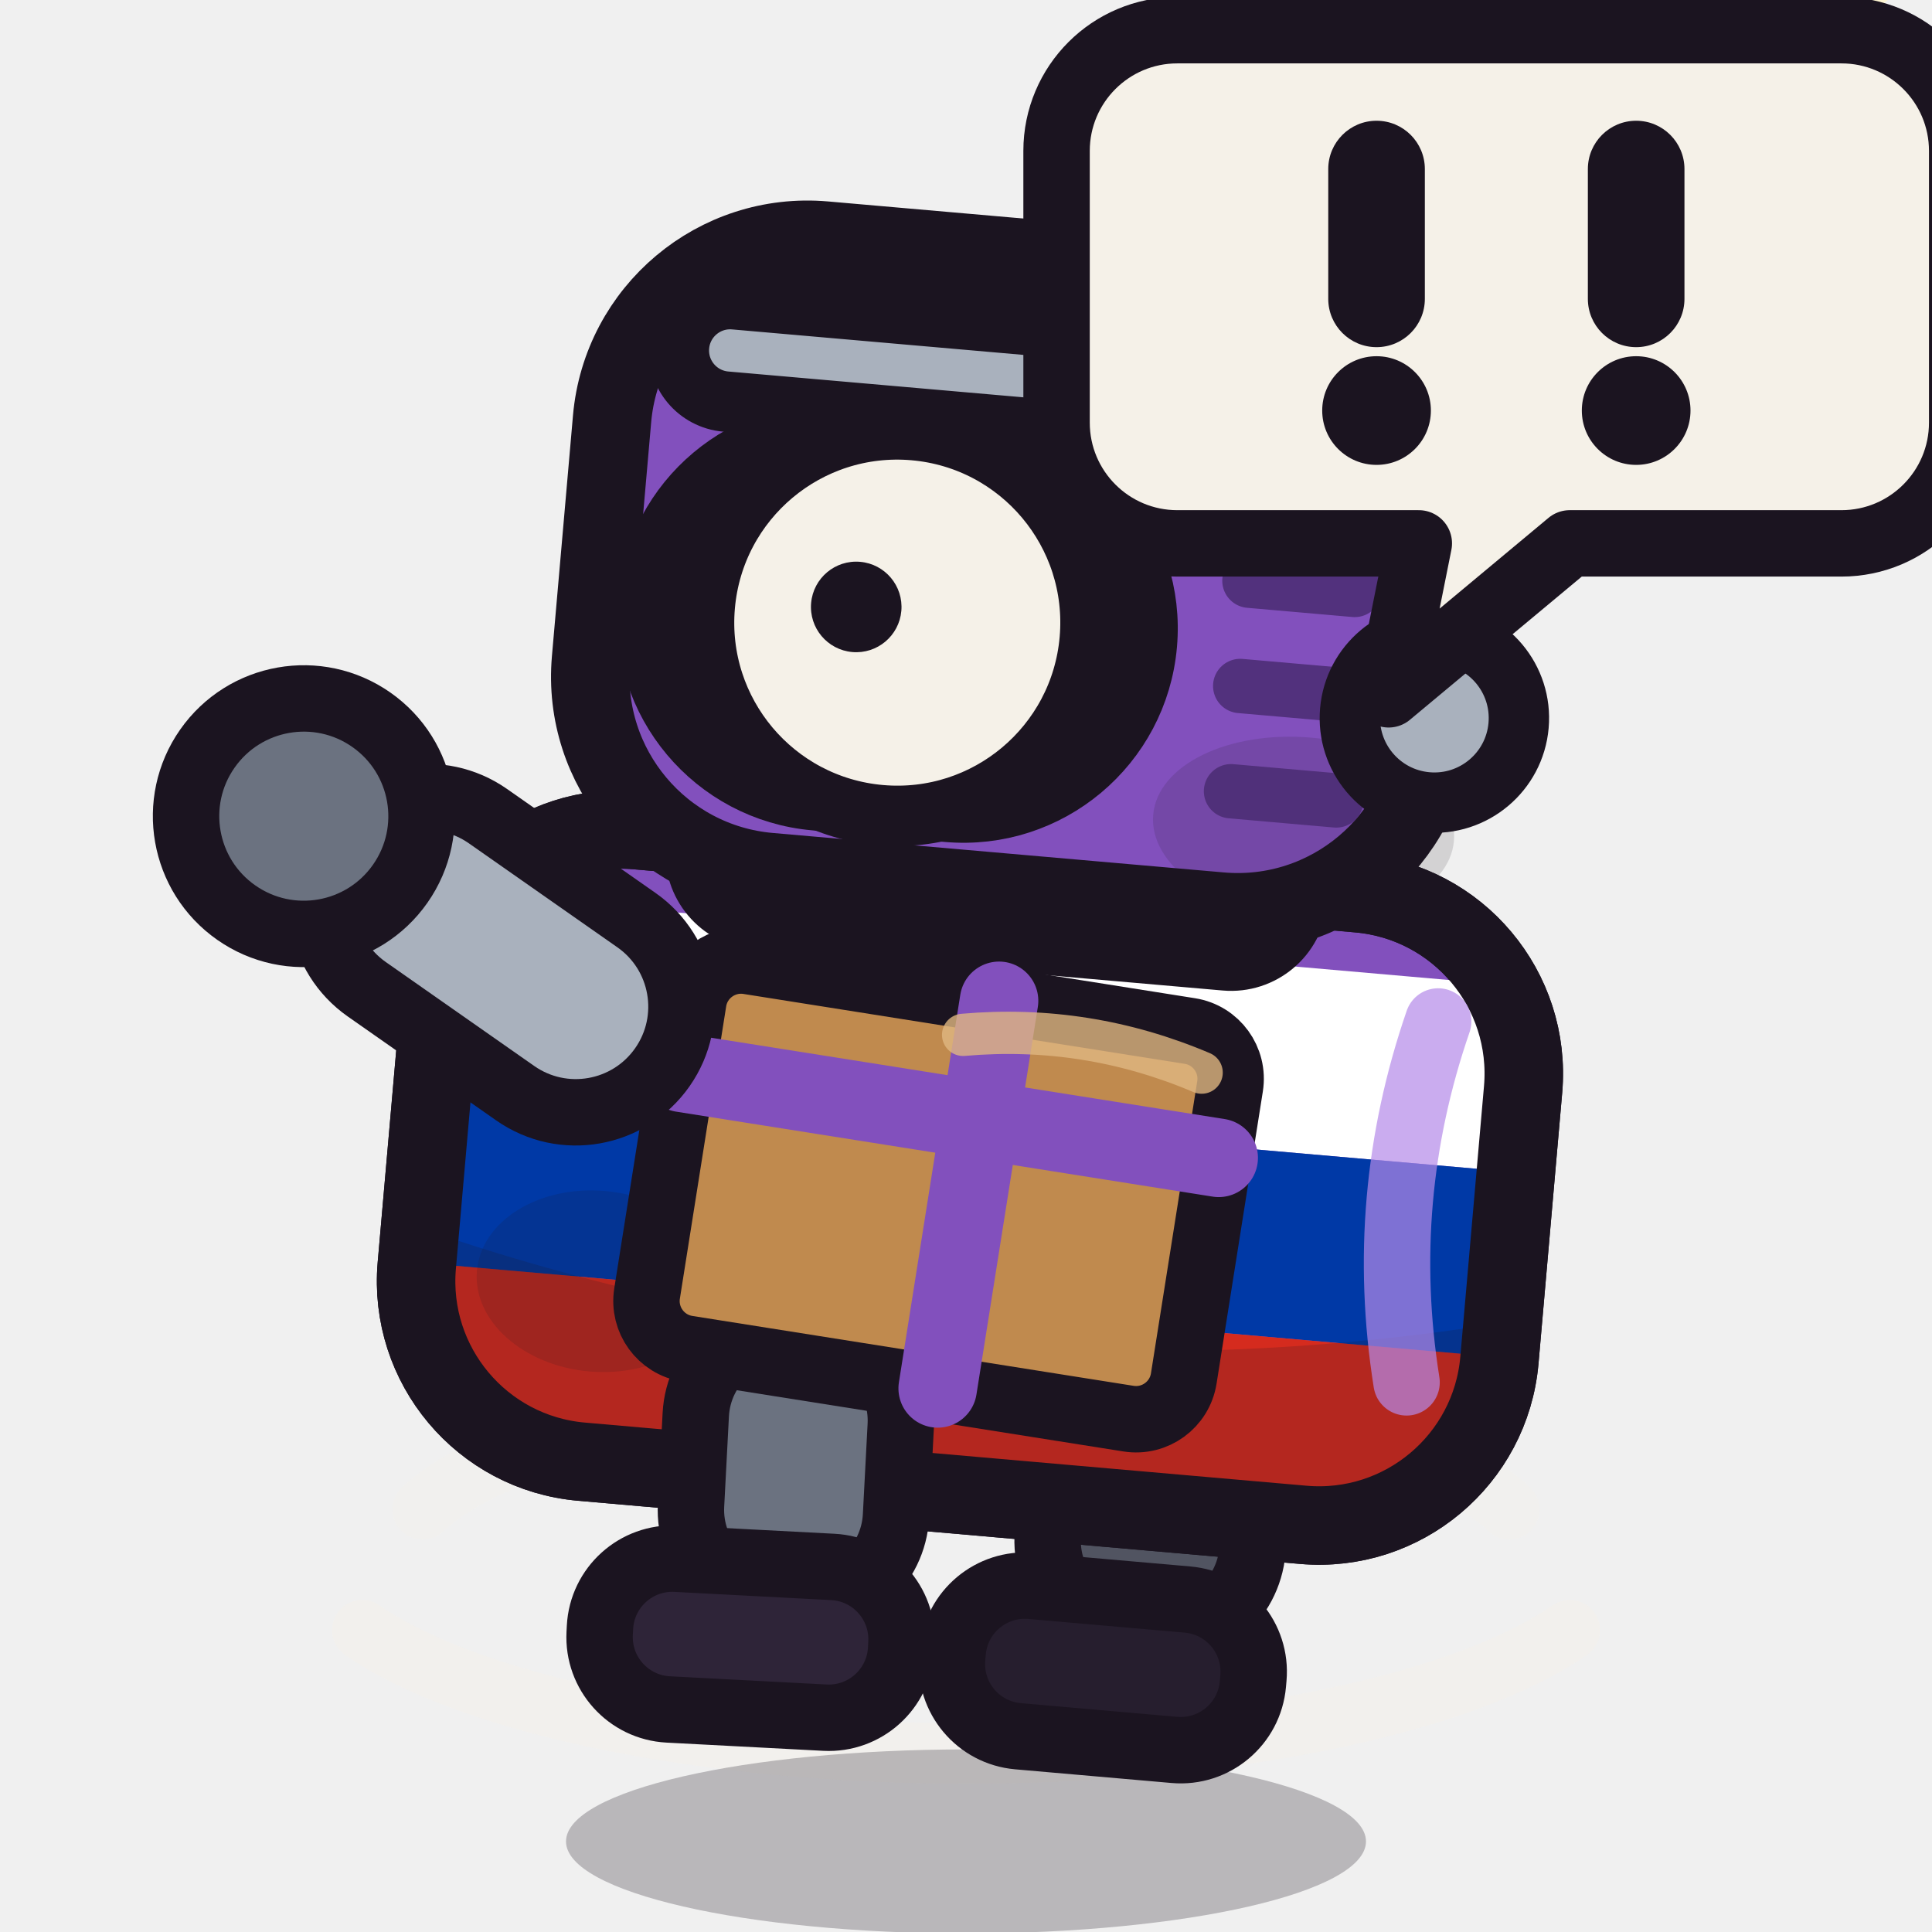
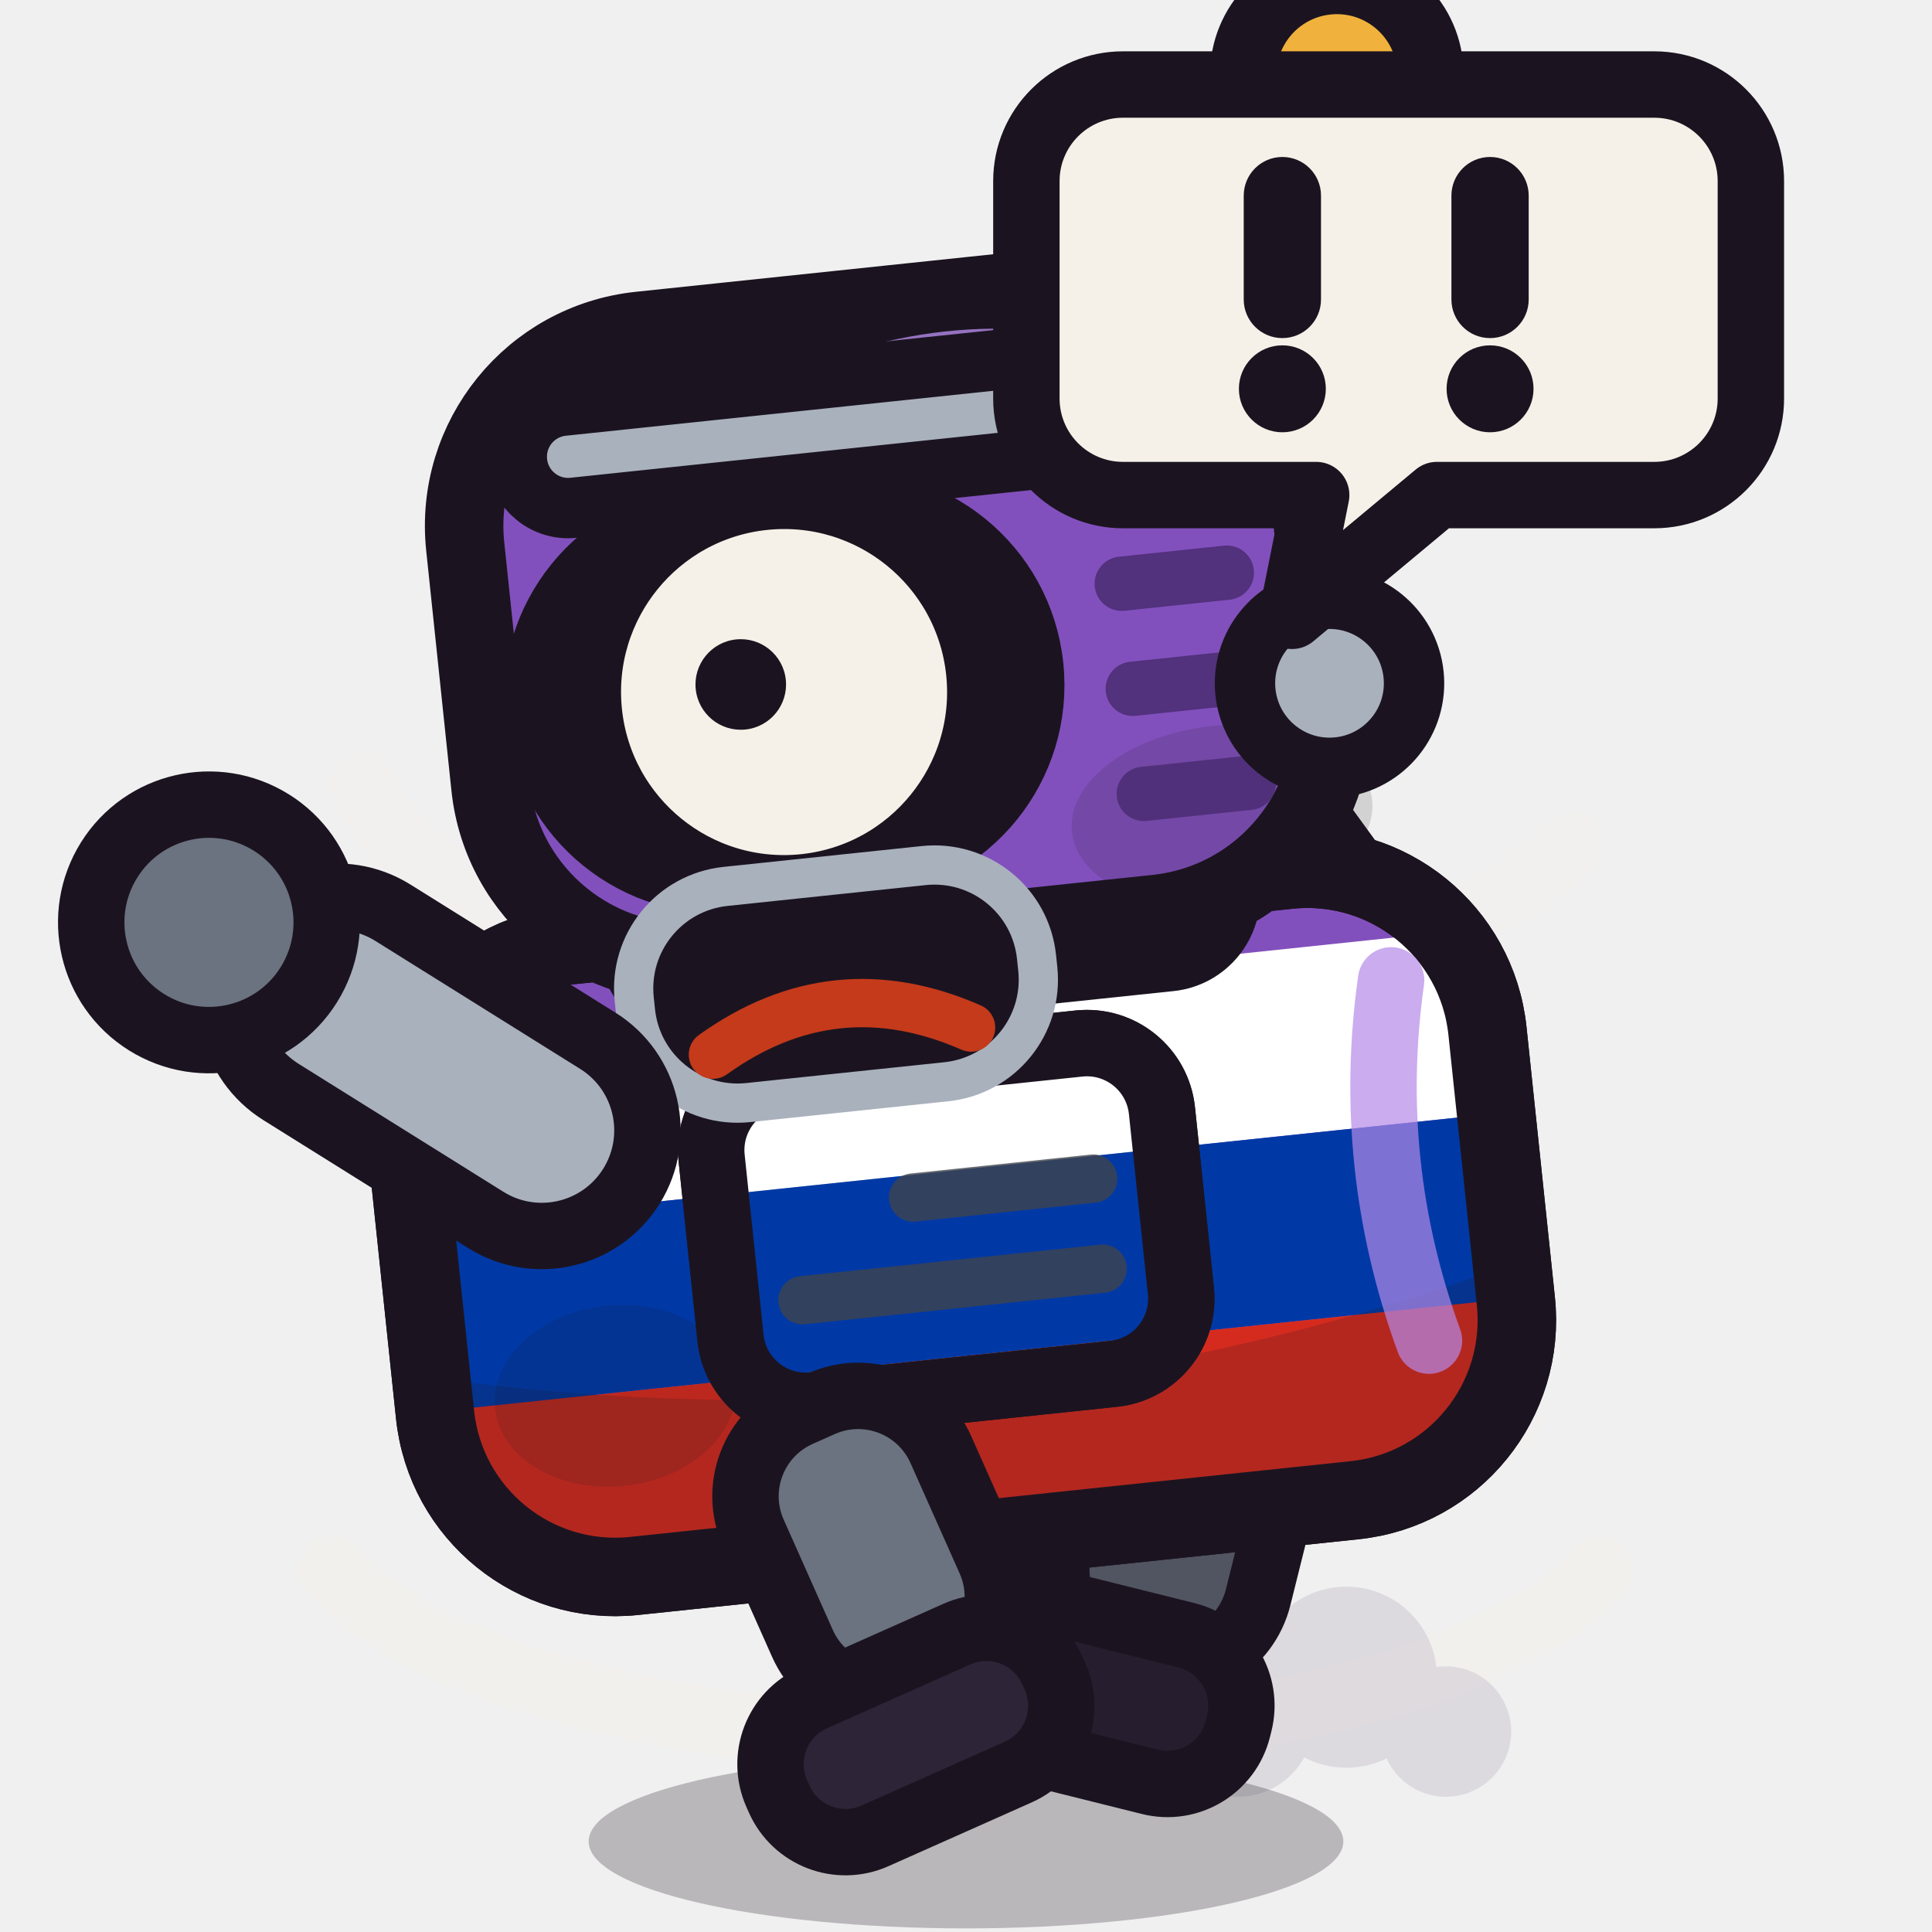
<svg xmlns="http://www.w3.org/2000/svg" viewBox="0 0 64 64">
  <g stroke="#1B1420" stroke-width="2.6" stroke-linejoin="round" stroke-linecap="round">
-     <g fill="none" stroke="#F5F1E8" stroke-opacity=".4" stroke-width="2" stroke-linecap="round">
-       <path d="M12,54 a22,7 0 0,0 40,0" />
-       <path d="M14,50 a19,6 0 0,1 36,0" stroke-opacity=".22" />
+     <g fill="none" stroke="#F5F1E8" stroke-opacity="0.4" stroke-width="2.2" stroke-linecap="round">
+       <path d="M11,52 a22,8 0 0,0 42,0" />
+       <path d="M14,47 a19,7 0 0,1 36,0" stroke-opacity="0.20" />
+       <path d="M12,26 a21,9 0 0,0 40,2" stroke-opacity="0.16" />
    </g>
-     <g transform="translate(32,0) scale(-1,1) translate(-32,0)">
-       <ellipse cx="32" cy="61" rx="13.25" ry="3.048" fill="#1B1420" opacity="0.26" stroke="none" />
-       <g transform="translate(32,40.5) rotate(-5) translate(-32,-42)">
-         <g transform="translate(25,48) rotate(0)">
-           <rect x="-3.4" y="-2" width="6.8" height="9" rx="3" fill="#515461" stroke="#1B1420" stroke-width="2.2" stroke-linejoin="round" stroke-linecap="round" />
-           <rect x="-3.8" y="5.8" width="10" height="5" rx="2.4" fill="#261e2e" stroke="#1B1420" stroke-width="2.2" stroke-linejoin="round" stroke-linecap="round" />
+     <g transform="translate(44,57) scale(0.6)" fill="#B8B2C0" opacity="0.35" stroke="none">
+       <circle cx="-5" cy="0" r="4.2" />
+       <circle cx="1" cy="-2.4" r="5" />
+       <circle cx="6.5" cy="0.6" r="3.6" />
+     </g>
+     <g transform="translate(32,32) scale(-1,1) translate(-32,-32)">
+       <ellipse cx="32" cy="61" rx="12.5" ry="2.88" fill="#1B1420" opacity="0.26" stroke="none" />
+       <g transform="translate(32,42) rotate(6) translate(-32,-42)">
+         <g transform="translate(25,48) rotate(-20)">
+           <rect x="-3.4" y="-2" width="6.8" height="10" rx="3" fill="#515461" stroke="#1B1420" stroke-width="2.2" stroke-linejoin="round" stroke-linecap="round" />
+           <rect x="-3.8" y="6.8" width="10" height="5" rx="2.4" fill="#261e2e" stroke="#1B1420" stroke-width="2.2" stroke-linejoin="round" stroke-linecap="round" />
        </g>
-         <g transform="translate(18.5,36) rotate(-140)">
-           <rect x="-3.5" y="-3.5" width="7" height="13" rx="3.5" fill="#7e828e" stroke="#1B1420" stroke-width="2.2" stroke-linejoin="round" stroke-linecap="round" />
-           <circle cx="0" cy="11" r="3.9" fill="#4f515e" stroke="#1B1420" stroke-width="2.2" stroke-linejoin="round" stroke-linecap="round" />
+         <g transform="translate(18.5,36) rotate(-150)">
+           <rect x="-3.5" y="-3.5" width="7" height="15" rx="3.5" fill="#7e828e" stroke="#1B1420" stroke-width="2.2" stroke-linejoin="round" stroke-linecap="round" />
+           <circle cx="0" cy="13" r="3.9" fill="#4f515e" stroke="#1B1420" stroke-width="2.2" stroke-linejoin="round" stroke-linecap="round" />
        </g>
        <rect x="14" y="30" width="36" height="21" rx="6" fill="#8250BD" stroke="#1B1420" stroke-width="2.6" stroke-linejoin="round" stroke-linecap="round" />
        <path d="M15,44 q17,4 34,0 v3 a5,5 0 0,1 -5,4 h-24 a5,5 0 0,1 -5,-4z" fill="#4D2D75" stroke="none" opacity=".85" />
-         <clipPath id="bellyflag">
+         <clipPath id="bb_pn2">
          <rect x="14" y="30" width="36" height="21" rx="6" />
        </clipPath>
-         <g clip-path="url(#bellyflag)" stroke="none">
+         <g clip-path="url(#bb_pn2)" stroke="none">
          <rect x="14" y="32.6" width="36" height="6.15" fill="#FFFFFF" />
          <rect x="14" y="38.75" width="36" height="6.15" fill="#0039A6" />
          <rect x="14" y="44.9" width="36" height="6.15" fill="#D52B1E" />
          <path d="M15,44 q17,4 34,0 v3 a5,5 0 0,1 -5,4 h-24 a5,5 0 0,1 -5,-4z" fill="#1B1420" opacity=".18" />
        </g>
        <rect x="14" y="30" width="36" height="21" rx="6" fill="none" stroke="#1B1420" stroke-width="2.6" stroke-linejoin="round" />
        <rect x="22" y="28.2" width="20" height="4.4" rx="2.2" fill="#A9B1BD" stroke="#1B1420" stroke-width="2" stroke-linejoin="round" stroke-linecap="round" />
        <rect x="25" y="35" width="15" height="11" rx="2.5" fill="#A9B1BD" stroke="#1B1420" stroke-width="2.2" stroke-linejoin="round" stroke-linecap="round" />
-         <clipPath id="bellypanel">
+         <clipPath id="bp_pn2">
          <rect x="25" y="35" width="15" height="11" rx="2.5" />
        </clipPath>
-         <g clip-path="url(#bellypanel)" stroke="none">
+         <g clip-path="url(#bp_pn2)" stroke="none">
          <rect x="25" y="32.6" width="15" height="6.15" fill="#FFFFFF" />
          <rect x="25" y="38.75" width="15" height="6.15" fill="#0039A6" />
          <rect x="25" y="44.9" width="15" height="6.15" fill="#D52B1E" />
        </g>
        <rect x="25" y="35" width="15" height="11" rx="2.5" fill="none" stroke="#1B1420" stroke-width="2.2" stroke-linejoin="round" />
        <g stroke="#3E434C" stroke-width="1.6" stroke-linecap="round" opacity=".8">
          <path d="M27.5,42.5 h10 M27.5,39.5 h6" />
        </g>
        <path d="M17,34 q1.5,6 0,12" fill="none" stroke="#B489E8" stroke-width="2.2" stroke-linecap="round" opacity=".7" />
        <ellipse cx="44" cy="45" rx="4" ry="3" fill="#1B1420" opacity=".14" stroke="none" />
-         <path d="M25,13 Q20,6.1 14,4.75" fill="none" stroke="#1B1420" stroke-width="2.6" stroke-linecap="round" />
-         <circle cx="14" cy="4.75" r="3.1" fill="#F0B23C" stroke="#1B1420" stroke-width="2.2" stroke-linejoin="round" stroke-linecap="round" />
+         <path d="M25,13 Q19.59,8.03 15.65,3.97" fill="none" stroke="#1B1420" stroke-width="2.6" stroke-linecap="round" />
+         <circle cx="15.65" cy="3.97" r="3.1" fill="#F0B23C" stroke="#1B1420" stroke-width="2.2" stroke-linejoin="round" stroke-linecap="round" />
        <g stroke="#FFF6D0" stroke-width="1.6" stroke-linecap="round" opacity=".95">
-           <path d="M8,0.75 l-3,-3 M19,-0.25 l3,-3 M14,-1.25 l0,-4" />
+           <path d="M9.65,-0.03 l-3,-3 M20.65,-1.03 l3,-3 M15.65,-2.03 l0,-4" />
        </g>
-         <circle cx="21" cy="7.75" r="1.3" fill="#FFC93C" stroke="none" />
-         <circle cx="7" cy="9.75" r="1" fill="#FFF6D0" stroke="none" />
        <rect x="18" y="10" width="28" height="21" rx="6.5" fill="#8250BD" stroke="#1B1420" stroke-width="2.6" stroke-linejoin="round" stroke-linecap="round" />
        <path d="M21,15 q5,-3.5 11,-2.5" fill="none" stroke="#B489E8" stroke-width="2.4" stroke-linecap="round" opacity=".8" />
        <ellipse cx="22" cy="28" rx="5" ry="3" fill="#1B1420" opacity=".14" stroke="none" />
        <rect x="25" y="12.2" width="19" height="3.4" rx="1.7" fill="#A9B1BD" stroke="#1B1420" stroke-width="2" stroke-linejoin="round" stroke-linecap="round" />
        <rect x="27.8" y="16.4" width="16.4" height="12" rx="6" fill="#2E2438" stroke="#1B1420" stroke-width="2.2" stroke-linejoin="round" stroke-linecap="round" />
        <path d="M30,19.8 q3,-2.4 6,-1.9" fill="none" stroke="#A9B1BD" stroke-width="1.4" opacity=".45" stroke-linecap="round" />
        <g stroke="#4D2D75" stroke-width="1.8" stroke-linecap="round" opacity=".9">
          <path d="M21,20 h3.5 M21,23.5 h3.5 M21,27 h3.5" />
        </g>
        <circle cx="36" cy="22.4" r="6.4" fill="#F5F1E8" stroke="#1B1420" stroke-width="2" stroke-linejoin="round" stroke-linecap="round" />
        <circle cx="37.4" cy="22" r="1.5" fill="#1B1420" stroke="none" />
+         <rect x="28.6" y="28.6" width="13.4" height="7.2" rx="3.4" fill="#1B1420" stroke="#A9B1BD" stroke-width="1.3" stroke-linejoin="round" />
+         <path d="M31,34.1 q4.3,-2.45 8.6,0" fill="none" stroke="#C43A1B" stroke-width="1.6" stroke-linecap="round" />
        <circle cx="18" cy="24" r="2.8" fill="#A9B1BD" stroke="#1B1420" stroke-width="2" stroke-linejoin="round" stroke-linecap="round" />
-         <g transform="translate(37,48) rotate(2)">
-           <rect x="-3.4" y="-2" width="6.8" height="9" rx="3" fill="#6B7280" stroke="#1B1420" stroke-width="2.2" stroke-linejoin="round" stroke-linecap="round" />
-           <rect x="-3.8" y="5.8" width="10" height="5" rx="2.4" fill="#2E2438" stroke="#1B1420" stroke-width="2.2" stroke-linejoin="round" stroke-linecap="round" />
+         <g transform="translate(37,48) rotate(18)">
+           <rect x="-3.4" y="-2" width="6.8" height="10" rx="3" fill="#6B7280" stroke="#1B1420" stroke-width="2.2" stroke-linejoin="round" stroke-linecap="round" />
+           <rect x="-3.8" y="6.8" width="10" height="5" rx="2.4" fill="#2E2438" stroke="#1B1420" stroke-width="2.2" stroke-linejoin="round" stroke-linecap="round" />
        </g>
-         <g transform="translate(33,41) rotate(-4) scale(1)">
-           <rect x="-9" y="-6.5" width="18" height="13" rx="1.6" fill="#C08A4E" stroke="#1B1420" stroke-width="2.2" stroke-linejoin="round" stroke-linecap="round" />
-           <path d="M-9,-2.5 H9" stroke="#8250BD" stroke-width="2.6" />
-           <path d="M-1,-6.5 V6.5" stroke="#8250BD" stroke-width="2.6" />
-           <path d="M-8,-5.2 q4,-1 8,0" fill="none" stroke="#E0B681" stroke-width="1.4" opacity=".8" stroke-linecap="round" />
-         </g>
-         <g transform="translate(45.5,36) rotate(-120)">
-           <rect x="-3.5" y="-3.5" width="7" height="13" rx="3.5" fill="#A9B1BD" stroke="#1B1420" stroke-width="2.2" stroke-linejoin="round" stroke-linecap="round" />
-           <circle cx="0" cy="11" r="3.9" fill="#6B7280" stroke="#1B1420" stroke-width="2.2" stroke-linejoin="round" stroke-linecap="round" />
+         <g transform="translate(45.5,36) rotate(-128)">
+           <rect x="-3.5" y="-3.5" width="7" height="15" rx="3.5" fill="#A9B1BD" stroke="#1B1420" stroke-width="2.2" stroke-linejoin="round" stroke-linecap="round" />
+           <circle cx="0" cy="13" r="3.9" fill="#6B7280" stroke="#1B1420" stroke-width="2.2" stroke-linejoin="round" stroke-linecap="round" />
        </g>
      </g>
    </g>
-     <g transform="translate(50,10)">
-       <path d="M-11,-9 h22 a4,4 0 0,1 4,4 v9 a4,4 0 0,1 -4,4 h-9 l-6,5 l1,-5 h-8 a4,4 0 0,1 -4,-4 v-9 a4,4 0 0,1 4,-4z" fill="#F5F1E8" stroke="#1B1420" stroke-width="2.2" stroke-linejoin="round" stroke-linecap="round" />
+     <g transform="translate(46,10) scale(0.8)">
+       <path d="M-11,-9 h22 a4,4 0 0,1 4,4 v9 a4,4 0 0,1 -4,4 h-9 l-6,5 l1,-5 h-8 a4,4 0 0,1 -4,-4 v-9 a4,4 0 0,1 4,-4z" fill="#F5F1E8" stroke="#1B1420" stroke-width="2.75" stroke-linejoin="round" stroke-linecap="round" />
      <g fill="#1B1420" stroke="none">
        <rect x="-6" y="-6" width="3.2" height="7.5" rx="1.6" />
        <circle cx="-4.4" cy="3.6" r="1.8" />
        <rect x="2.6" y="-6" width="3.2" height="7.5" rx="1.6" />
        <circle cx="4.2" cy="3.6" r="1.8" />
      </g>
    </g>
  </g>
</svg>
